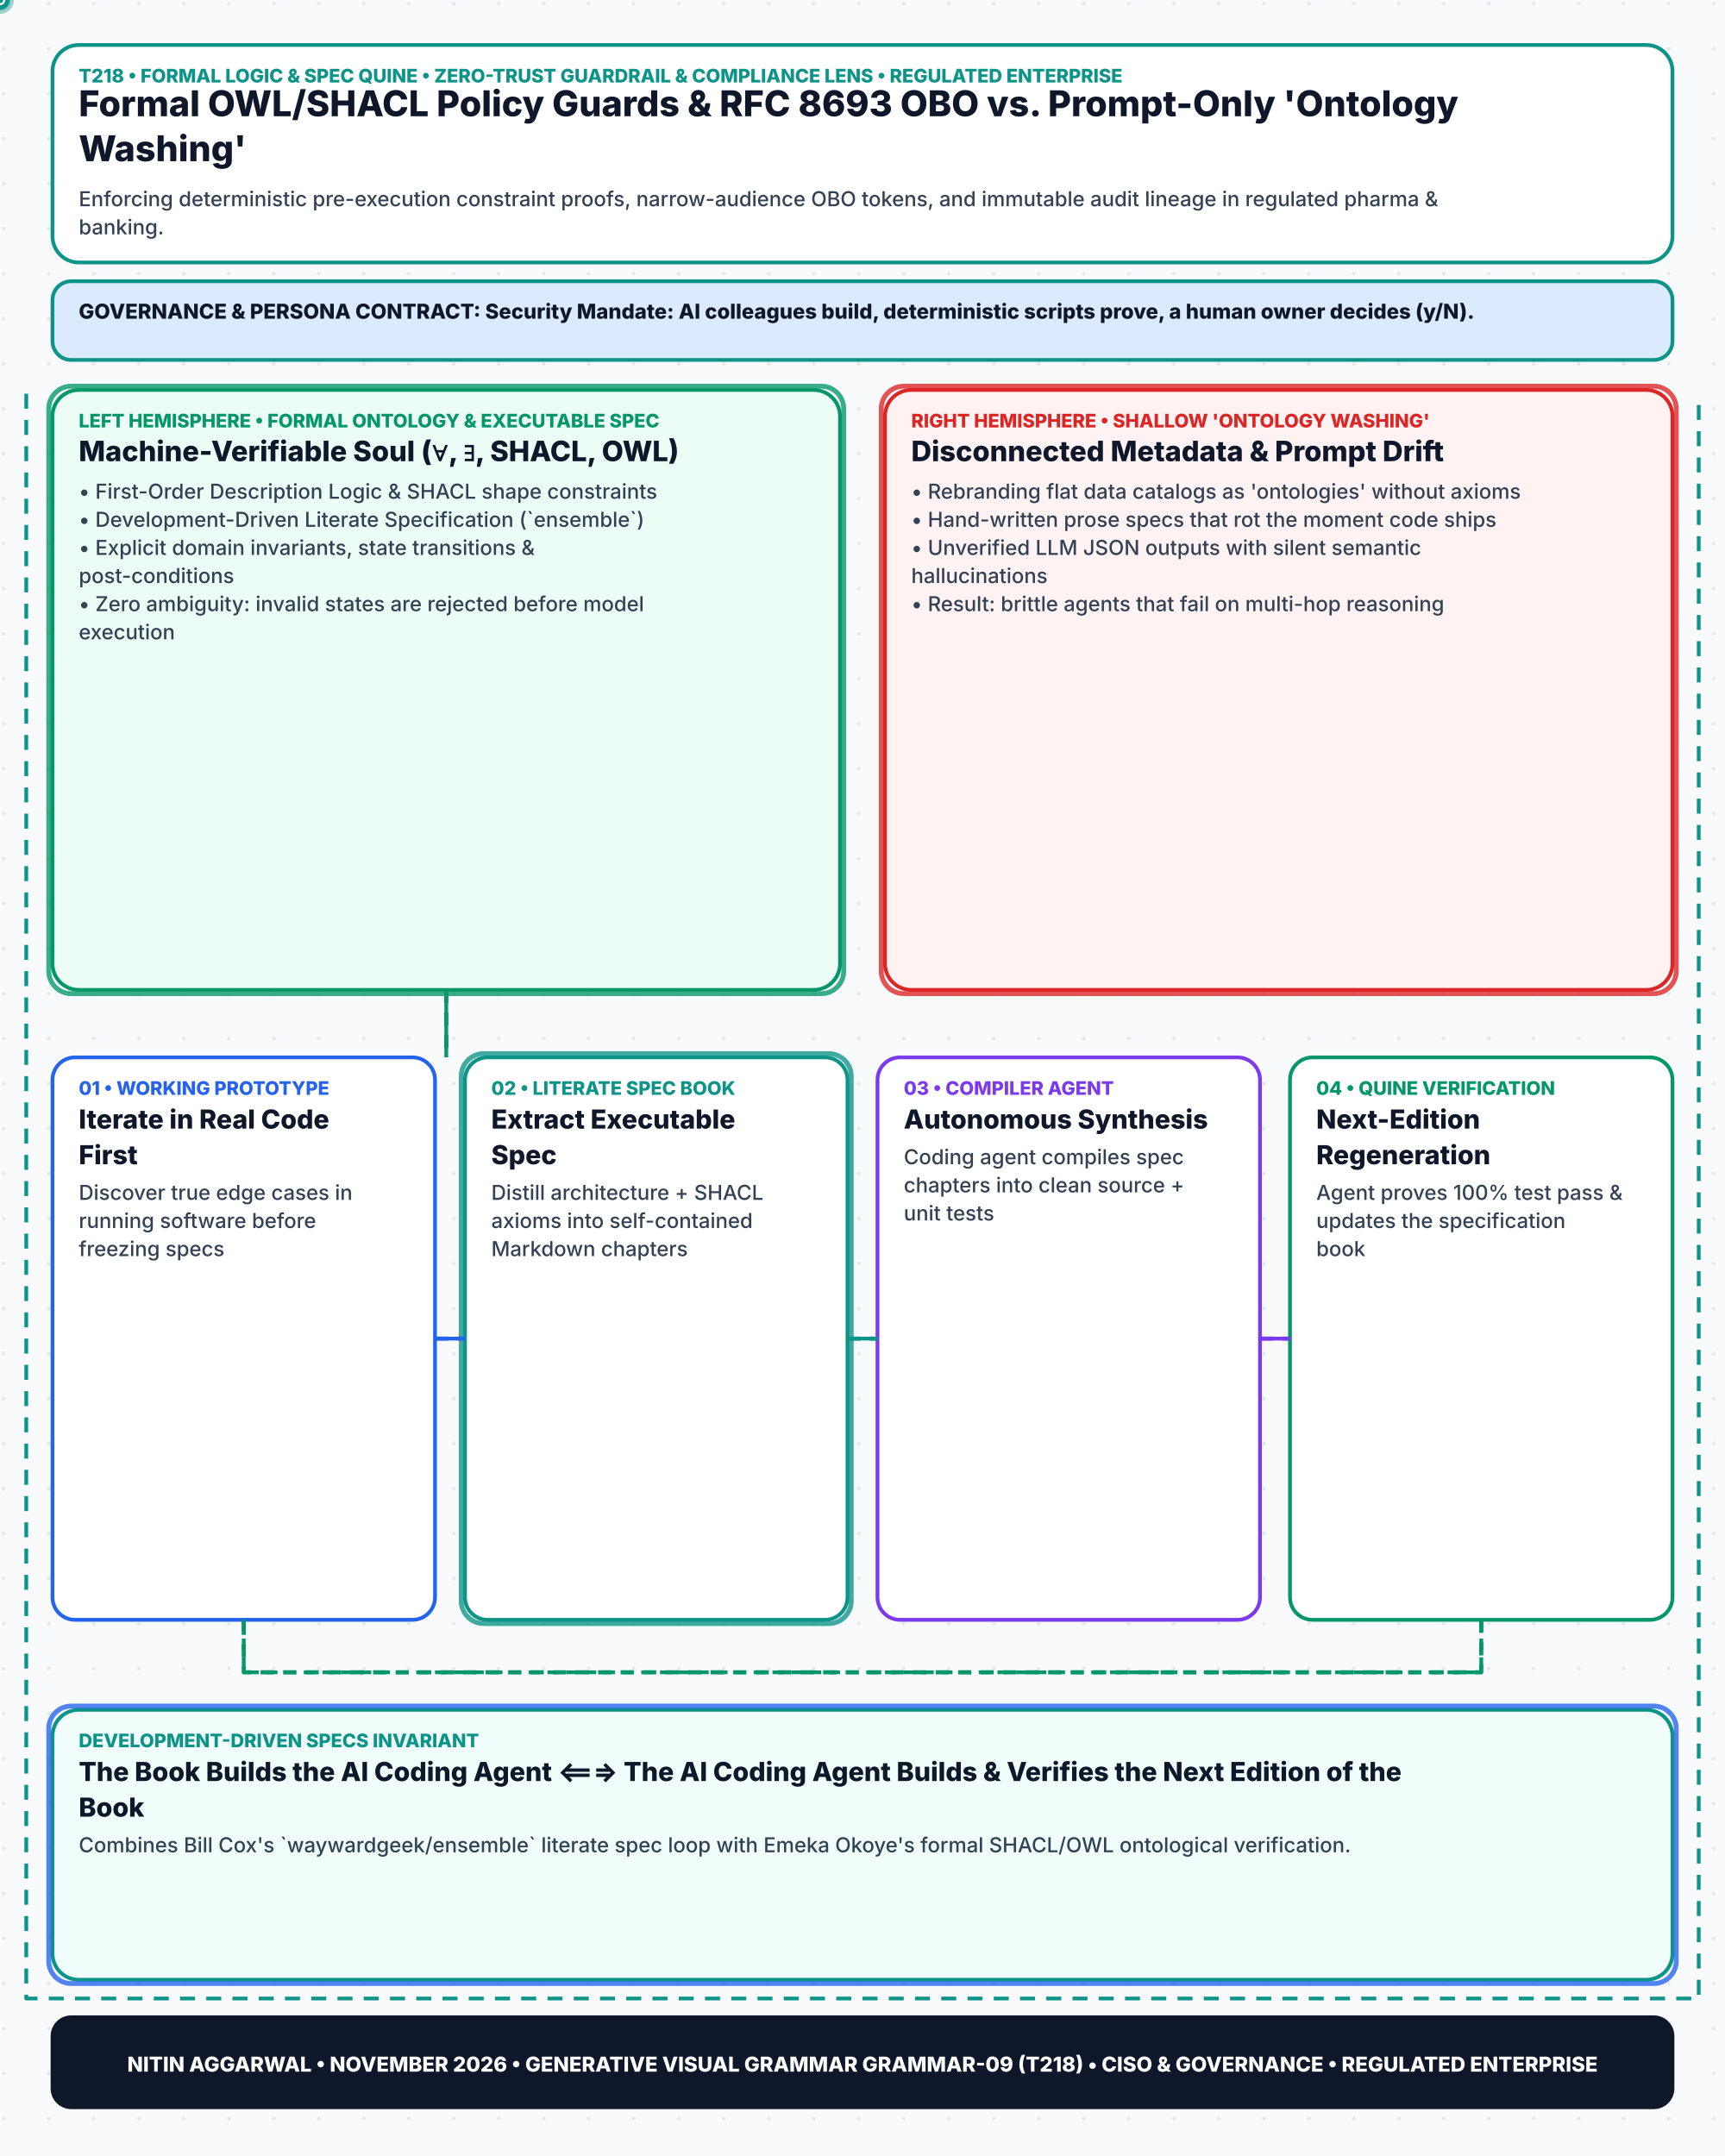
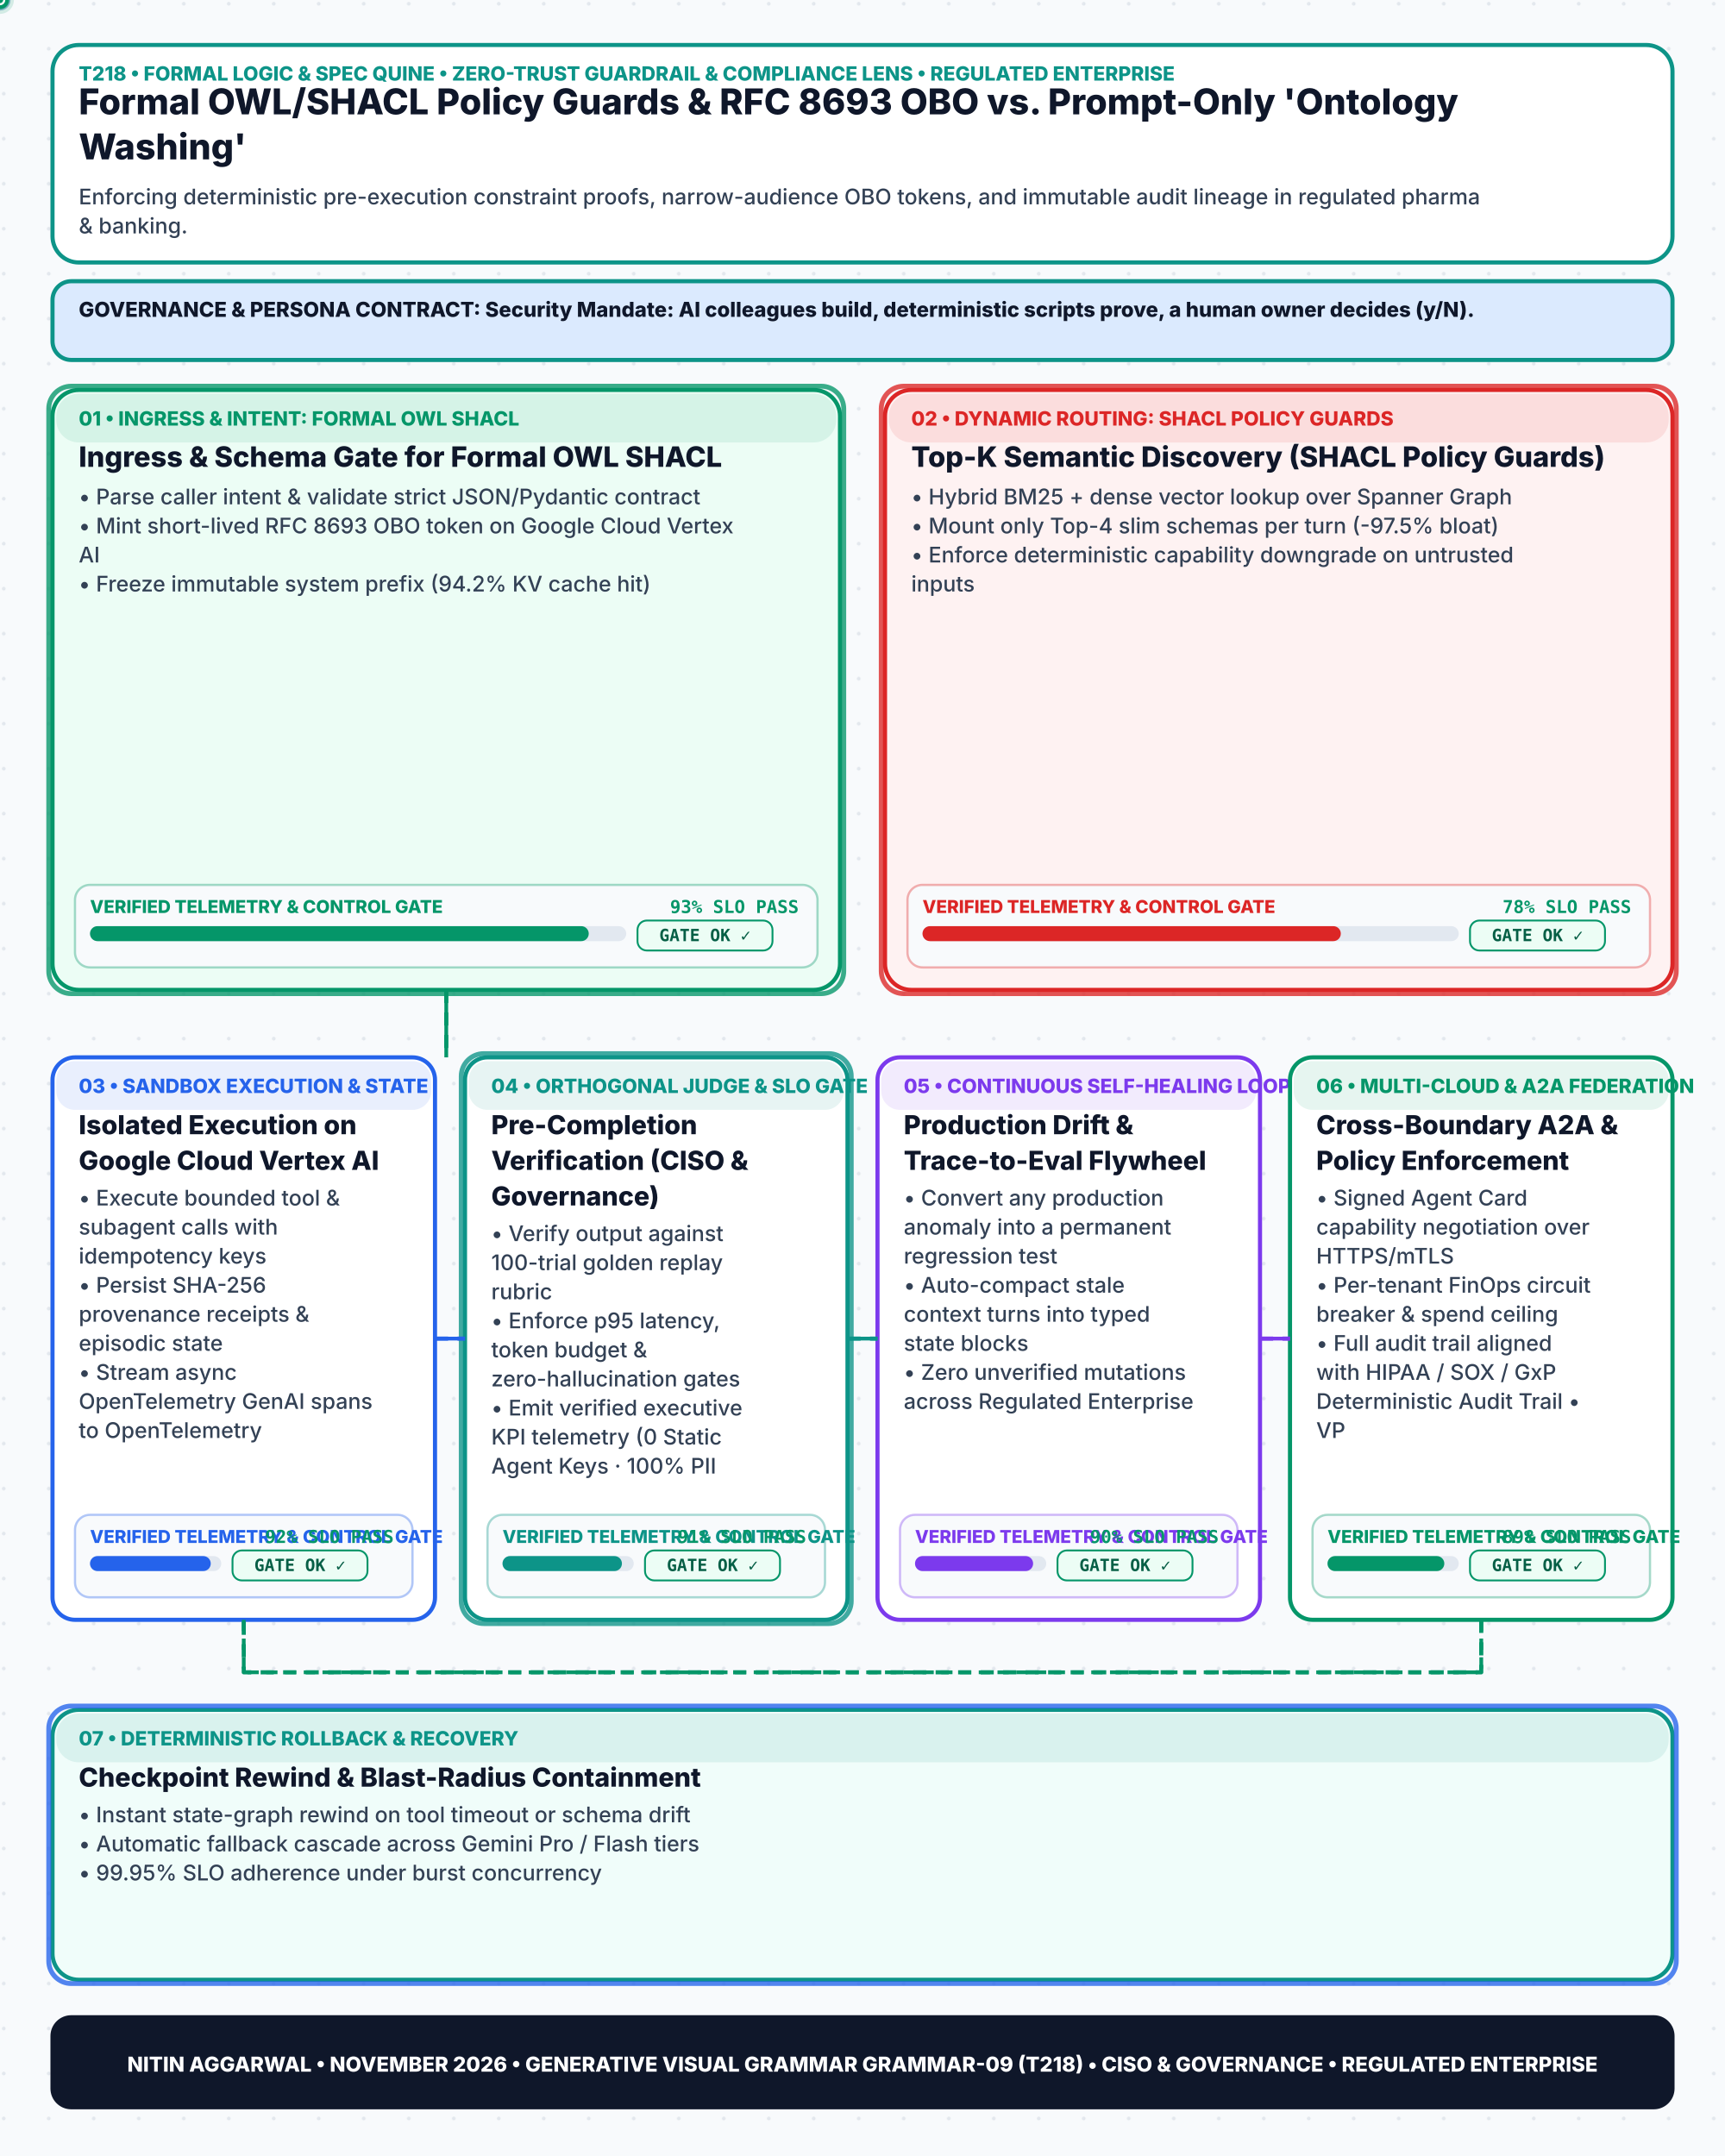
<svg xmlns="http://www.w3.org/2000/svg" viewBox="0 0 920 1150" width="920" height="1150">
  <defs>
    <pattern id="genGrid" width="24" height="24" patternUnits="userSpaceOnUse">
      <circle cx="2" cy="2" r="1" fill="#94A3B8" fill-opacity="0.20" />
    </pattern>
    <style>
@keyframes flowDash { from { stroke-dashoffset: 40; } to { stroke-dashoffset: 0; } }
.flow-line { animation: flowDash 1.0s linear infinite; }
@keyframes pulseStroke { 0%,100% { stroke-width: 2.4px; } 50% { stroke-width: 5px; } }
.pulse { animation: pulseStroke 2.2s ease-in-out infinite; }
@keyframes blink { 0%,100% { opacity: 1; } 50% { opacity: 0.35; } }
.blink { animation: blink 1.4s ease-in-out infinite; }
@keyframes phaseSpot1 { 0%,24% { opacity: 0.96; stroke-width: 3.4px; } 26%,100% { opacity: 0.22; stroke-width: 1.5px; } }
@keyframes phaseSpot2 { 0%,24% { opacity: 0.22; stroke-width: 1.5px; } 25%,49% { opacity: 0.96; stroke-width: 3.4px; } 51%,100% { opacity: 0.22; stroke-width: 1.5px; } }
@keyframes phaseSpot3 { 0%,49% { opacity: 0.22; stroke-width: 1.5px; } 50%,74% { opacity: 0.96; stroke-width: 3.4px; } 76%,100% { opacity: 0.22; stroke-width: 1.5px; } }
@keyframes phaseSpot4 { 0%,74% { opacity: 0.22; stroke-width: 1.5px; } 75%,99% { opacity: 0.96; stroke-width: 3.4px; } 100% { opacity: 0.22; stroke-width: 1.5px; } }
.phase-glow-1 { animation: phaseSpot1 4.8s ease-in-out infinite; }
.phase-glow-2 { animation: phaseSpot2 4.8s ease-in-out infinite; }
.phase-glow-3 { animation: phaseSpot3 4.8s ease-in-out infinite; }
.phase-glow-4 { animation: phaseSpot4 4.8s ease-in-out infinite; }
</style>
  </defs>
  <rect x="0" y="0" width="920" height="1150" fill="#F8FAFC" />
  <rect x="0" y="0" width="920" height="1150" fill="url(#genGrid)" />
-   <rect x="28.0" y="24.0" width="864.0" height="116.0" rx="14.0" fill="#FFFFFF" stroke="#0D9488" stroke-width="2" />
-   <text x="42.0" y="44.0" font-family="Inter, -apple-system, Helvetica, Arial, sans-serif" font-size="10" font-weight="800" fill="#0D9488">T218 • FORMAL LOGIC &amp; SPEC QUINE • ZERO-TRUST GUARDRAIL &amp; COMPLIANCE LENS • REGULATED ENTERPRISE</text>
-   <text x="42.0" y="62.0" font-family="Inter, -apple-system, Helvetica, Arial, sans-serif" font-size="19" font-weight="800" fill="#0F172A">Formal OWL/SHACL Policy Guards &amp; RFC 8693 OBO vs. Prompt-Only 'Ontology</text>
-   <text x="42.0" y="86.0" font-family="Inter, -apple-system, Helvetica, Arial, sans-serif" font-size="19" font-weight="800" fill="#0F172A">Washing'</text>
-   <text x="42.0" y="110.0" font-family="Inter, -apple-system, Helvetica, Arial, sans-serif" font-size="11" font-weight="500" fill="#334155">Enforcing deterministic pre-execution constraint proofs, narrow-audience OBO tokens, and immutable audit lineage in regulated pharma &amp;</text>
-   <text x="42.0" y="125.0" font-family="Inter, -apple-system, Helvetica, Arial, sans-serif" font-size="11" font-weight="500" fill="#334155">banking.</text>
-   <rect x="28.0" y="150.0" width="864.0" height="42.0" rx="10.0" fill="#DBEAFE" stroke="#0D9488" stroke-width="2" />
-   <text x="42.0" y="170.0" font-family="Inter, -apple-system, Helvetica, Arial, sans-serif" font-size="11" font-weight="800" fill="#0F172A">GOVERNANCE &amp; PERSONA CONTRACT: Security Mandate: AI colleagues build, deterministic scripts prove, a human owner decides (y/N).</text>
-   <rect x="28.0" y="208.0" width="420.0" height="320.0" rx="14.0" fill="#ECFDF5" stroke="#059669" stroke-width="2" />
-   <text x="42.0" y="228.0" font-family="Inter, -apple-system, Helvetica, Arial, sans-serif" font-size="10" font-weight="800" fill="#059669">LEFT HEMISPHERE • FORMAL ONTOLOGY &amp; EXECUTABLE SPEC</text>
-   <text x="42.0" y="246.0" font-family="Inter, -apple-system, Helvetica, Arial, sans-serif" font-size="15" font-weight="800" fill="#0F172A">Machine-Verifiable Soul (∀, ∃, SHACL, OWL)</text>
-   <text x="42.0" y="266.0" font-family="Inter, -apple-system, Helvetica, Arial, sans-serif" font-size="11" font-weight="500" fill="#334155">• First-Order Description Logic &amp; SHACL shape constraints</text>
-   <text x="42.0" y="281.0" font-family="Inter, -apple-system, Helvetica, Arial, sans-serif" font-size="11" font-weight="500" fill="#334155">• Development-Driven Literate Specification (`ensemble`)</text>
-   <text x="42.0" y="296.0" font-family="Inter, -apple-system, Helvetica, Arial, sans-serif" font-size="11" font-weight="500" fill="#334155">• Explicit domain invariants, state transitions &amp;</text>
-   <text x="42.0" y="311.0" font-family="Inter, -apple-system, Helvetica, Arial, sans-serif" font-size="11" font-weight="500" fill="#334155">post-conditions</text>
-   <text x="42.0" y="326.0" font-family="Inter, -apple-system, Helvetica, Arial, sans-serif" font-size="11" font-weight="500" fill="#334155">• Zero ambiguity: invalid states are rejected before model</text>
-   <text x="42.0" y="341.0" font-family="Inter, -apple-system, Helvetica, Arial, sans-serif" font-size="11" font-weight="500" fill="#334155">execution</text>
-   <rect x="472.0" y="208.0" width="420.0" height="320.0" rx="14.0" fill="#FEF2F2" stroke="#DC2626" stroke-width="2" />
-   <text x="486.0" y="228.0" font-family="Inter, -apple-system, Helvetica, Arial, sans-serif" font-size="10" font-weight="800" fill="#DC2626">RIGHT HEMISPHERE • SHALLOW 'ONTOLOGY WASHING'</text>
-   <text x="486.0" y="246.0" font-family="Inter, -apple-system, Helvetica, Arial, sans-serif" font-size="15" font-weight="800" fill="#0F172A">Disconnected Metadata &amp; Prompt Drift</text>
-   <text x="486.0" y="266.0" font-family="Inter, -apple-system, Helvetica, Arial, sans-serif" font-size="11" font-weight="500" fill="#334155">• Rebranding flat data catalogs as 'ontologies' without axioms</text>
-   <text x="486.0" y="281.0" font-family="Inter, -apple-system, Helvetica, Arial, sans-serif" font-size="11" font-weight="500" fill="#334155">• Hand-written prose specs that rot the moment code ships</text>
-   <text x="486.0" y="296.0" font-family="Inter, -apple-system, Helvetica, Arial, sans-serif" font-size="11" font-weight="500" fill="#334155">• Unverified LLM JSON outputs with silent semantic</text>
-   <text x="486.0" y="311.0" font-family="Inter, -apple-system, Helvetica, Arial, sans-serif" font-size="11" font-weight="500" fill="#334155">hallucinations</text>
-   <text x="486.0" y="326.0" font-family="Inter, -apple-system, Helvetica, Arial, sans-serif" font-size="11" font-weight="500" fill="#334155">• Result: brittle agents that fail on multi-hop reasoning</text>
-   <rect x="28.0" y="564.0" width="204.0" height="300.0" rx="12.0" fill="#FFFFFF" stroke="#2563EB" stroke-width="2" />
-   <text x="42.0" y="584.0" font-family="Inter, -apple-system, Helvetica, Arial, sans-serif" font-size="10" font-weight="800" fill="#2563EB">01 • WORKING PROTOTYPE</text>
-   <text x="42.0" y="602.0" font-family="Inter, -apple-system, Helvetica, Arial, sans-serif" font-size="14" font-weight="800" fill="#0F172A">Iterate in Real Code</text>
-   <text x="42.0" y="621.0" font-family="Inter, -apple-system, Helvetica, Arial, sans-serif" font-size="14" font-weight="800" fill="#0F172A">First</text>
-   <text x="42.0" y="640.0" font-family="Inter, -apple-system, Helvetica, Arial, sans-serif" font-size="11" font-weight="500" fill="#334155">Discover true edge cases in</text>
-   <text x="42.0" y="655.0" font-family="Inter, -apple-system, Helvetica, Arial, sans-serif" font-size="11" font-weight="500" fill="#334155">running software before</text>
-   <text x="42.0" y="670.0" font-family="Inter, -apple-system, Helvetica, Arial, sans-serif" font-size="11" font-weight="500" fill="#334155">freezing specs</text>
-   <rect x="248.0" y="564.0" width="204.0" height="300.0" rx="12.0" fill="#FFFFFF" stroke="#0D9488" stroke-width="2" />
-   <text x="262.0" y="584.0" font-family="Inter, -apple-system, Helvetica, Arial, sans-serif" font-size="10" font-weight="800" fill="#0D9488">02 • LITERATE SPEC BOOK</text>
-   <text x="262.0" y="602.0" font-family="Inter, -apple-system, Helvetica, Arial, sans-serif" font-size="14" font-weight="800" fill="#0F172A">Extract Executable</text>
-   <text x="262.0" y="621.0" font-family="Inter, -apple-system, Helvetica, Arial, sans-serif" font-size="14" font-weight="800" fill="#0F172A">Spec</text>
-   <text x="262.0" y="640.0" font-family="Inter, -apple-system, Helvetica, Arial, sans-serif" font-size="11" font-weight="500" fill="#334155">Distill architecture + SHACL</text>
-   <text x="262.0" y="655.0" font-family="Inter, -apple-system, Helvetica, Arial, sans-serif" font-size="11" font-weight="500" fill="#334155">axioms into self-contained</text>
-   <text x="262.0" y="670.0" font-family="Inter, -apple-system, Helvetica, Arial, sans-serif" font-size="11" font-weight="500" fill="#334155">Markdown chapters</text>
-   <rect x="468.0" y="564.0" width="204.0" height="300.0" rx="12.0" fill="#FFFFFF" stroke="#7C3AED" stroke-width="2" />
-   <text x="482.0" y="584.0" font-family="Inter, -apple-system, Helvetica, Arial, sans-serif" font-size="10" font-weight="800" fill="#7C3AED">03 • COMPILER AGENT</text>
-   <text x="482.0" y="602.0" font-family="Inter, -apple-system, Helvetica, Arial, sans-serif" font-size="14" font-weight="800" fill="#0F172A">Autonomous Synthesis</text>
-   <text x="482.0" y="621.0" font-family="Inter, -apple-system, Helvetica, Arial, sans-serif" font-size="11" font-weight="500" fill="#334155">Coding agent compiles spec</text>
-   <text x="482.0" y="636.0" font-family="Inter, -apple-system, Helvetica, Arial, sans-serif" font-size="11" font-weight="500" fill="#334155">chapters into clean source +</text>
-   <text x="482.0" y="651.0" font-family="Inter, -apple-system, Helvetica, Arial, sans-serif" font-size="11" font-weight="500" fill="#334155">unit tests</text>
-   <rect x="688.0" y="564.0" width="204.0" height="300.0" rx="12.0" fill="#FFFFFF" stroke="#059669" stroke-width="2" />
-   <text x="702.0" y="584.0" font-family="Inter, -apple-system, Helvetica, Arial, sans-serif" font-size="10" font-weight="800" fill="#059669">04 • QUINE VERIFICATION</text>
-   <text x="702.0" y="602.0" font-family="Inter, -apple-system, Helvetica, Arial, sans-serif" font-size="14" font-weight="800" fill="#0F172A">Next-Edition</text>
-   <text x="702.0" y="621.0" font-family="Inter, -apple-system, Helvetica, Arial, sans-serif" font-size="14" font-weight="800" fill="#0F172A">Regeneration</text>
-   <text x="702.0" y="640.0" font-family="Inter, -apple-system, Helvetica, Arial, sans-serif" font-size="11" font-weight="500" fill="#334155">Agent proves 100% test pass &amp;</text>
-   <text x="702.0" y="655.0" font-family="Inter, -apple-system, Helvetica, Arial, sans-serif" font-size="11" font-weight="500" fill="#334155">updates the specification</text>
-   <text x="702.0" y="670.0" font-family="Inter, -apple-system, Helvetica, Arial, sans-serif" font-size="11" font-weight="500" fill="#334155">book</text>
-   <rect x="28.0" y="912.0" width="864.0" height="144.0" rx="14.0" fill="#F0FDFA" stroke="#0D9488" stroke-width="2" />
-   <text x="42.0" y="932.0" font-family="Inter, -apple-system, Helvetica, Arial, sans-serif" font-size="10" font-weight="800" fill="#0D9488">DEVELOPMENT-DRIVEN SPECS INVARIANT</text>
-   <text x="42.0" y="950.0" font-family="Inter, -apple-system, Helvetica, Arial, sans-serif" font-size="14" font-weight="800" fill="#0F172A">The Book Builds the AI Coding Agent &lt;===&gt; The AI Coding Agent Builds &amp; Verifies the Next Edition of the</text>
-   <text x="42.0" y="969.0" font-family="Inter, -apple-system, Helvetica, Arial, sans-serif" font-size="14" font-weight="800" fill="#0F172A">Book</text>
-   <text x="42.0" y="988.0" font-family="Inter, -apple-system, Helvetica, Arial, sans-serif" font-size="11" font-weight="500" fill="#334155">Combines Bill Cox's `waywardgeek/ensemble` literate spec loop with Emeka Okoye's formal SHACL/OWL ontological verification.</text>
-   <rect x="28.0" y="1076.0" width="864.0" height="48.0" rx="10.0" fill="#0F172A" stroke="#0F172A" stroke-width="2" />
+   <rect x="28.0" y="24.0" width="864.0" height="116.0" rx="14.0" fill="#FFFFFF" stroke="#0D9488" stroke-width="2.2" />
+   <text x="42.0" y="43.0" font-family="Inter, -apple-system, Helvetica, Arial, sans-serif" font-size="10.5" font-weight="800" fill="#0D9488">T218 • FORMAL LOGIC &amp; SPEC QUINE • ZERO-TRUST GUARDRAIL &amp; COMPLIANCE LENS • REGULATED ENTERPRISE</text>
+   <text x="42.0" y="61.0" font-family="Inter, -apple-system, Helvetica, Arial, sans-serif" font-size="19" font-weight="800" fill="#0F172A">Formal OWL/SHACL Policy Guards &amp; RFC 8693 OBO vs. Prompt-Only 'Ontology</text>
+   <text x="42.0" y="85.0" font-family="Inter, -apple-system, Helvetica, Arial, sans-serif" font-size="19" font-weight="800" fill="#0F172A">Washing'</text>
+   <text x="42.0" y="109.0" font-family="Inter, -apple-system, Helvetica, Arial, sans-serif" font-size="11.5" font-weight="500" fill="#334155">Enforcing deterministic pre-execution constraint proofs, narrow-audience OBO tokens, and immutable audit lineage in regulated pharma</text>
+   <text x="42.0" y="124.5" font-family="Inter, -apple-system, Helvetica, Arial, sans-serif" font-size="11.5" font-weight="500" fill="#334155">&amp; banking.</text>
+   <rect x="28.0" y="150.0" width="864.0" height="42.0" rx="10.0" fill="#DBEAFE" stroke="#0D9488" stroke-width="2.2" />
+   <text x="42.0" y="169.0" font-family="Inter, -apple-system, Helvetica, Arial, sans-serif" font-size="11" font-weight="800" fill="#0F172A">GOVERNANCE &amp; PERSONA CONTRACT: Security Mandate: AI colleagues build, deterministic scripts prove, a human owner decides (y/N).</text>
+   <rect x="28.0" y="208.0" width="420.0" height="320.0" rx="14.0" fill="#ECFDF5" stroke="#059669" stroke-width="2.2" />
+   <rect x="30.0" y="210.0" width="416.0" height="26.0" rx="12.0" fill="#059669" fill-opacity="0.10" />
+   <text x="42.0" y="227.0" font-family="Inter, -apple-system, Helvetica, Arial, sans-serif" font-size="10.5" font-weight="800" fill="#059669">01 • INGRESS &amp; INTENT: FORMAL OWL SHACL</text>
+   <text x="42.0" y="249.0" font-family="Inter, -apple-system, Helvetica, Arial, sans-serif" font-size="15" font-weight="800" fill="#0F172A">Ingress &amp; Schema Gate for Formal OWL SHACL</text>
+   <text x="42.0" y="269.0" font-family="Inter, -apple-system, Helvetica, Arial, sans-serif" font-size="11.5" font-weight="500" fill="#334155">• Parse caller intent &amp; validate strict JSON/Pydantic contract</text>
+   <text x="42.0" y="284.5" font-family="Inter, -apple-system, Helvetica, Arial, sans-serif" font-size="11.5" font-weight="500" fill="#334155">• Mint short-lived RFC 8693 OBO token on Google Cloud Vertex</text>
+   <text x="42.0" y="300.0" font-family="Inter, -apple-system, Helvetica, Arial, sans-serif" font-size="11.5" font-weight="500" fill="#334155">AI</text>
+   <text x="42.0" y="315.5" font-family="Inter, -apple-system, Helvetica, Arial, sans-serif" font-size="11.5" font-weight="500" fill="#334155">• Freeze immutable system prefix (94.2% KV cache hit)</text>
+   <rect x="40.0" y="472.0" width="396.0" height="44.0" rx="8.0" fill="#F8FAFC" stroke="#059669" stroke-opacity="0.35" stroke-width="1.2" />
+   <text x="48.0" y="487.0" font-family="Inter, -apple-system, Helvetica, Arial, sans-serif" font-size="9.5" font-weight="800" fill="#059669">VERIFIED TELEMETRY &amp; CONTROL GATE</text>
+   <text x="426.0" y="487.0" text-anchor="end" font-family="ui-monospace, SFMono-Regular, Menlo, monospace" font-size="9.5" font-weight="800" fill="#059669">93% SLO PASS</text>
+   <rect x="48.0" y="494.0" width="286.0" height="8.0" rx="4.0" fill="#E2E8F0" />
+   <rect x="48.0" y="494.0" width="266.0" height="8.0" rx="4.0" fill="#059669" />
+   <rect x="340.0" y="491.0" width="72.0" height="16.0" rx="5.0" fill="#ECFDF5" stroke="#059669" stroke-width="1" />
+   <text x="376.0" y="502.0" text-anchor="middle" font-family="ui-monospace, SFMono-Regular, Menlo, monospace" font-size="9" font-weight="800" fill="#065F46">GATE OK ✓</text>
+   <rect x="472.0" y="208.0" width="420.0" height="320.0" rx="14.0" fill="#FEF2F2" stroke="#DC2626" stroke-width="2.2" />
+   <rect x="474.0" y="210.0" width="416.0" height="26.0" rx="12.0" fill="#DC2626" fill-opacity="0.10" />
+   <text x="486.0" y="227.0" font-family="Inter, -apple-system, Helvetica, Arial, sans-serif" font-size="10.5" font-weight="800" fill="#DC2626">02 • DYNAMIC ROUTING: SHACL POLICY GUARDS</text>
+   <text x="486.0" y="249.0" font-family="Inter, -apple-system, Helvetica, Arial, sans-serif" font-size="15" font-weight="800" fill="#0F172A">Top-K Semantic Discovery (SHACL Policy Guards)</text>
+   <text x="486.0" y="269.0" font-family="Inter, -apple-system, Helvetica, Arial, sans-serif" font-size="11.5" font-weight="500" fill="#334155">• Hybrid BM25 + dense vector lookup over Spanner Graph</text>
+   <text x="486.0" y="284.5" font-family="Inter, -apple-system, Helvetica, Arial, sans-serif" font-size="11.5" font-weight="500" fill="#334155">• Mount only Top-4 slim schemas per turn (-97.5% bloat)</text>
+   <text x="486.0" y="300.0" font-family="Inter, -apple-system, Helvetica, Arial, sans-serif" font-size="11.5" font-weight="500" fill="#334155">• Enforce deterministic capability downgrade on untrusted</text>
+   <text x="486.0" y="315.5" font-family="Inter, -apple-system, Helvetica, Arial, sans-serif" font-size="11.5" font-weight="500" fill="#334155">inputs</text>
+   <rect x="484.0" y="472.0" width="396.0" height="44.0" rx="8.0" fill="#F8FAFC" stroke="#DC2626" stroke-opacity="0.35" stroke-width="1.2" />
+   <text x="492.0" y="487.0" font-family="Inter, -apple-system, Helvetica, Arial, sans-serif" font-size="9.5" font-weight="800" fill="#DC2626">VERIFIED TELEMETRY &amp; CONTROL GATE</text>
+   <text x="870.0" y="487.0" text-anchor="end" font-family="ui-monospace, SFMono-Regular, Menlo, monospace" font-size="9.5" font-weight="800" fill="#059669">78% SLO PASS</text>
+   <rect x="492.0" y="494.0" width="286.0" height="8.0" rx="4.0" fill="#E2E8F0" />
+   <rect x="492.0" y="494.0" width="223.1" height="8.0" rx="4.0" fill="#DC2626" />
+   <rect x="784.0" y="491.0" width="72.0" height="16.0" rx="5.0" fill="#ECFDF5" stroke="#059669" stroke-width="1" />
+   <text x="820.0" y="502.0" text-anchor="middle" font-family="ui-monospace, SFMono-Regular, Menlo, monospace" font-size="9" font-weight="800" fill="#065F46">GATE OK ✓</text>
+   <rect x="28.0" y="564.0" width="204.0" height="300.0" rx="12.0" fill="#FFFFFF" stroke="#2563EB" stroke-width="2.2" />
+   <rect x="30.0" y="566.0" width="200.0" height="26.0" rx="10.0" fill="#2563EB" fill-opacity="0.10" />
+   <text x="42.0" y="583.0" font-family="Inter, -apple-system, Helvetica, Arial, sans-serif" font-size="10.5" font-weight="800" fill="#2563EB">03 • SANDBOX EXECUTION &amp; STATE</text>
+   <text x="42.0" y="605.0" font-family="Inter, -apple-system, Helvetica, Arial, sans-serif" font-size="14" font-weight="800" fill="#0F172A">Isolated Execution on</text>
+   <text x="42.0" y="624.0" font-family="Inter, -apple-system, Helvetica, Arial, sans-serif" font-size="14" font-weight="800" fill="#0F172A">Google Cloud Vertex AI</text>
+   <text x="42.0" y="643.0" font-family="Inter, -apple-system, Helvetica, Arial, sans-serif" font-size="11.5" font-weight="500" fill="#334155">• Execute bounded tool &amp;</text>
+   <text x="42.0" y="658.5" font-family="Inter, -apple-system, Helvetica, Arial, sans-serif" font-size="11.5" font-weight="500" fill="#334155">subagent calls with</text>
+   <text x="42.0" y="674.0" font-family="Inter, -apple-system, Helvetica, Arial, sans-serif" font-size="11.5" font-weight="500" fill="#334155">idempotency keys</text>
+   <text x="42.0" y="689.5" font-family="Inter, -apple-system, Helvetica, Arial, sans-serif" font-size="11.5" font-weight="500" fill="#334155">• Persist SHA-256</text>
+   <text x="42.0" y="705.0" font-family="Inter, -apple-system, Helvetica, Arial, sans-serif" font-size="11.5" font-weight="500" fill="#334155">provenance receipts &amp;</text>
+   <text x="42.0" y="720.5" font-family="Inter, -apple-system, Helvetica, Arial, sans-serif" font-size="11.5" font-weight="500" fill="#334155">episodic state</text>
+   <text x="42.0" y="736.0" font-family="Inter, -apple-system, Helvetica, Arial, sans-serif" font-size="11.5" font-weight="500" fill="#334155">• Stream async</text>
+   <text x="42.0" y="751.5" font-family="Inter, -apple-system, Helvetica, Arial, sans-serif" font-size="11.5" font-weight="500" fill="#334155">OpenTelemetry GenAI spans</text>
+   <text x="42.0" y="767.0" font-family="Inter, -apple-system, Helvetica, Arial, sans-serif" font-size="11.5" font-weight="500" fill="#334155">to OpenTelemetry</text>
+   <rect x="40.0" y="808.0" width="180.0" height="44.0" rx="8.0" fill="#F8FAFC" stroke="#2563EB" stroke-opacity="0.35" stroke-width="1.2" />
+   <text x="48.0" y="823.0" font-family="Inter, -apple-system, Helvetica, Arial, sans-serif" font-size="9.5" font-weight="800" fill="#2563EB">VERIFIED TELEMETRY &amp; CONTROL GATE</text>
+   <text x="210.0" y="823.0" text-anchor="end" font-family="ui-monospace, SFMono-Regular, Menlo, monospace" font-size="9.5" font-weight="800" fill="#059669">92% SLO PASS</text>
+   <rect x="48.0" y="830.0" width="70.0" height="8.0" rx="4.0" fill="#E2E8F0" />
+   <rect x="48.0" y="830.0" width="64.4" height="8.0" rx="4.0" fill="#2563EB" />
+   <rect x="124.0" y="827.0" width="72.0" height="16.0" rx="5.0" fill="#ECFDF5" stroke="#059669" stroke-width="1" />
+   <text x="160.0" y="838.0" text-anchor="middle" font-family="ui-monospace, SFMono-Regular, Menlo, monospace" font-size="9" font-weight="800" fill="#065F46">GATE OK ✓</text>
+   <rect x="248.0" y="564.0" width="204.0" height="300.0" rx="12.0" fill="#FFFFFF" stroke="#0D9488" stroke-width="2.2" />
+   <rect x="250.0" y="566.0" width="200.0" height="26.0" rx="10.0" fill="#0D9488" fill-opacity="0.10" />
+   <text x="262.0" y="583.0" font-family="Inter, -apple-system, Helvetica, Arial, sans-serif" font-size="10.5" font-weight="800" fill="#0D9488">04 • ORTHOGONAL JUDGE &amp; SLO GATE</text>
+   <text x="262.0" y="605.0" font-family="Inter, -apple-system, Helvetica, Arial, sans-serif" font-size="14" font-weight="800" fill="#0F172A">Pre-Completion</text>
+   <text x="262.0" y="624.0" font-family="Inter, -apple-system, Helvetica, Arial, sans-serif" font-size="14" font-weight="800" fill="#0F172A">Verification (CISO &amp;</text>
+   <text x="262.0" y="643.0" font-family="Inter, -apple-system, Helvetica, Arial, sans-serif" font-size="14" font-weight="800" fill="#0F172A">Governance)</text>
+   <text x="262.0" y="662.0" font-family="Inter, -apple-system, Helvetica, Arial, sans-serif" font-size="11.5" font-weight="500" fill="#334155">• Verify output against</text>
+   <text x="262.0" y="677.5" font-family="Inter, -apple-system, Helvetica, Arial, sans-serif" font-size="11.5" font-weight="500" fill="#334155">100-trial golden replay</text>
+   <text x="262.0" y="693.0" font-family="Inter, -apple-system, Helvetica, Arial, sans-serif" font-size="11.5" font-weight="500" fill="#334155">rubric</text>
+   <text x="262.0" y="708.5" font-family="Inter, -apple-system, Helvetica, Arial, sans-serif" font-size="11.5" font-weight="500" fill="#334155">• Enforce p95 latency,</text>
+   <text x="262.0" y="724.0" font-family="Inter, -apple-system, Helvetica, Arial, sans-serif" font-size="11.5" font-weight="500" fill="#334155">token budget &amp;</text>
+   <text x="262.0" y="739.5" font-family="Inter, -apple-system, Helvetica, Arial, sans-serif" font-size="11.5" font-weight="500" fill="#334155">zero-hallucination gates</text>
+   <text x="262.0" y="755.0" font-family="Inter, -apple-system, Helvetica, Arial, sans-serif" font-size="11.5" font-weight="500" fill="#334155">• Emit verified executive</text>
+   <text x="262.0" y="770.5" font-family="Inter, -apple-system, Helvetica, Arial, sans-serif" font-size="11.5" font-weight="500" fill="#334155">KPI telemetry (0 Static</text>
+   <text x="262.0" y="786.0" font-family="Inter, -apple-system, Helvetica, Arial, sans-serif" font-size="11.5" font-weight="500" fill="#334155">Agent Keys · 100% PII</text>
+   <rect x="260.0" y="808.0" width="180.0" height="44.0" rx="8.0" fill="#F8FAFC" stroke="#0D9488" stroke-opacity="0.35" stroke-width="1.2" />
+   <text x="268.0" y="823.0" font-family="Inter, -apple-system, Helvetica, Arial, sans-serif" font-size="9.5" font-weight="800" fill="#0D9488">VERIFIED TELEMETRY &amp; CONTROL GATE</text>
+   <text x="430.0" y="823.0" text-anchor="end" font-family="ui-monospace, SFMono-Regular, Menlo, monospace" font-size="9.5" font-weight="800" fill="#059669">91% SLO PASS</text>
+   <rect x="268.0" y="830.0" width="70.0" height="8.0" rx="4.0" fill="#E2E8F0" />
+   <rect x="268.0" y="830.0" width="63.7" height="8.0" rx="4.0" fill="#0D9488" />
+   <rect x="344.0" y="827.0" width="72.0" height="16.0" rx="5.0" fill="#ECFDF5" stroke="#059669" stroke-width="1" />
+   <text x="380.0" y="838.0" text-anchor="middle" font-family="ui-monospace, SFMono-Regular, Menlo, monospace" font-size="9" font-weight="800" fill="#065F46">GATE OK ✓</text>
+   <rect x="468.0" y="564.0" width="204.0" height="300.0" rx="12.0" fill="#FFFFFF" stroke="#7C3AED" stroke-width="2.2" />
+   <rect x="470.0" y="566.0" width="200.0" height="26.0" rx="10.0" fill="#7C3AED" fill-opacity="0.10" />
+   <text x="482.0" y="583.0" font-family="Inter, -apple-system, Helvetica, Arial, sans-serif" font-size="10.5" font-weight="800" fill="#7C3AED">05 • CONTINUOUS SELF-HEALING LOOP</text>
+   <text x="482.0" y="605.0" font-family="Inter, -apple-system, Helvetica, Arial, sans-serif" font-size="14" font-weight="800" fill="#0F172A">Production Drift &amp;</text>
+   <text x="482.0" y="624.0" font-family="Inter, -apple-system, Helvetica, Arial, sans-serif" font-size="14" font-weight="800" fill="#0F172A">Trace-to-Eval Flywheel</text>
+   <text x="482.0" y="643.0" font-family="Inter, -apple-system, Helvetica, Arial, sans-serif" font-size="11.5" font-weight="500" fill="#334155">• Convert any production</text>
+   <text x="482.0" y="658.5" font-family="Inter, -apple-system, Helvetica, Arial, sans-serif" font-size="11.5" font-weight="500" fill="#334155">anomaly into a permanent</text>
+   <text x="482.0" y="674.0" font-family="Inter, -apple-system, Helvetica, Arial, sans-serif" font-size="11.5" font-weight="500" fill="#334155">regression test</text>
+   <text x="482.0" y="689.5" font-family="Inter, -apple-system, Helvetica, Arial, sans-serif" font-size="11.5" font-weight="500" fill="#334155">• Auto-compact stale</text>
+   <text x="482.0" y="705.0" font-family="Inter, -apple-system, Helvetica, Arial, sans-serif" font-size="11.5" font-weight="500" fill="#334155">context turns into typed</text>
+   <text x="482.0" y="720.5" font-family="Inter, -apple-system, Helvetica, Arial, sans-serif" font-size="11.5" font-weight="500" fill="#334155">state blocks</text>
+   <text x="482.0" y="736.0" font-family="Inter, -apple-system, Helvetica, Arial, sans-serif" font-size="11.5" font-weight="500" fill="#334155">• Zero unverified mutations</text>
+   <text x="482.0" y="751.5" font-family="Inter, -apple-system, Helvetica, Arial, sans-serif" font-size="11.5" font-weight="500" fill="#334155">across Regulated Enterprise</text>
+   <rect x="480.0" y="808.0" width="180.0" height="44.0" rx="8.0" fill="#F8FAFC" stroke="#7C3AED" stroke-opacity="0.35" stroke-width="1.2" />
+   <text x="488.0" y="823.0" font-family="Inter, -apple-system, Helvetica, Arial, sans-serif" font-size="9.5" font-weight="800" fill="#7C3AED">VERIFIED TELEMETRY &amp; CONTROL GATE</text>
+   <text x="650.0" y="823.0" text-anchor="end" font-family="ui-monospace, SFMono-Regular, Menlo, monospace" font-size="9.5" font-weight="800" fill="#059669">90% SLO PASS</text>
+   <rect x="488.0" y="830.0" width="70.0" height="8.0" rx="4.0" fill="#E2E8F0" />
+   <rect x="488.0" y="830.0" width="63.0" height="8.0" rx="4.0" fill="#7C3AED" />
+   <rect x="564.0" y="827.0" width="72.0" height="16.0" rx="5.0" fill="#ECFDF5" stroke="#059669" stroke-width="1" />
+   <text x="600.0" y="838.0" text-anchor="middle" font-family="ui-monospace, SFMono-Regular, Menlo, monospace" font-size="9" font-weight="800" fill="#065F46">GATE OK ✓</text>
+   <rect x="688.0" y="564.0" width="204.0" height="300.0" rx="12.0" fill="#FFFFFF" stroke="#059669" stroke-width="2.2" />
+   <rect x="690.0" y="566.0" width="200.0" height="26.0" rx="10.0" fill="#059669" fill-opacity="0.10" />
+   <text x="702.0" y="583.0" font-family="Inter, -apple-system, Helvetica, Arial, sans-serif" font-size="10.5" font-weight="800" fill="#059669">06 • MULTI-CLOUD &amp; A2A FEDERATION</text>
+   <text x="702.0" y="605.0" font-family="Inter, -apple-system, Helvetica, Arial, sans-serif" font-size="14" font-weight="800" fill="#0F172A">Cross-Boundary A2A &amp;</text>
+   <text x="702.0" y="624.0" font-family="Inter, -apple-system, Helvetica, Arial, sans-serif" font-size="14" font-weight="800" fill="#0F172A">Policy Enforcement</text>
+   <text x="702.0" y="643.0" font-family="Inter, -apple-system, Helvetica, Arial, sans-serif" font-size="11.5" font-weight="500" fill="#334155">• Signed Agent Card</text>
+   <text x="702.0" y="658.5" font-family="Inter, -apple-system, Helvetica, Arial, sans-serif" font-size="11.5" font-weight="500" fill="#334155">capability negotiation over</text>
+   <text x="702.0" y="674.0" font-family="Inter, -apple-system, Helvetica, Arial, sans-serif" font-size="11.5" font-weight="500" fill="#334155">HTTPS/mTLS</text>
+   <text x="702.0" y="689.5" font-family="Inter, -apple-system, Helvetica, Arial, sans-serif" font-size="11.5" font-weight="500" fill="#334155">• Per-tenant FinOps circuit</text>
+   <text x="702.0" y="705.0" font-family="Inter, -apple-system, Helvetica, Arial, sans-serif" font-size="11.5" font-weight="500" fill="#334155">breaker &amp; spend ceiling</text>
+   <text x="702.0" y="720.5" font-family="Inter, -apple-system, Helvetica, Arial, sans-serif" font-size="11.5" font-weight="500" fill="#334155">• Full audit trail aligned</text>
+   <text x="702.0" y="736.0" font-family="Inter, -apple-system, Helvetica, Arial, sans-serif" font-size="11.5" font-weight="500" fill="#334155">with HIPAA / SOX / GxP</text>
+   <text x="702.0" y="751.5" font-family="Inter, -apple-system, Helvetica, Arial, sans-serif" font-size="11.5" font-weight="500" fill="#334155">Deterministic Audit Trail •</text>
+   <text x="702.0" y="767.0" font-family="Inter, -apple-system, Helvetica, Arial, sans-serif" font-size="11.5" font-weight="500" fill="#334155">VP</text>
+   <rect x="700.0" y="808.0" width="180.0" height="44.0" rx="8.0" fill="#F8FAFC" stroke="#059669" stroke-opacity="0.35" stroke-width="1.2" />
+   <text x="708.0" y="823.0" font-family="Inter, -apple-system, Helvetica, Arial, sans-serif" font-size="9.5" font-weight="800" fill="#059669">VERIFIED TELEMETRY &amp; CONTROL GATE</text>
+   <text x="870.0" y="823.0" text-anchor="end" font-family="ui-monospace, SFMono-Regular, Menlo, monospace" font-size="9.5" font-weight="800" fill="#059669">89% SLO PASS</text>
+   <rect x="708.0" y="830.0" width="70.0" height="8.0" rx="4.0" fill="#E2E8F0" />
+   <rect x="708.0" y="830.0" width="62.3" height="8.0" rx="4.0" fill="#059669" />
+   <rect x="784.0" y="827.0" width="72.0" height="16.0" rx="5.0" fill="#ECFDF5" stroke="#059669" stroke-width="1" />
+   <text x="820.0" y="838.0" text-anchor="middle" font-family="ui-monospace, SFMono-Regular, Menlo, monospace" font-size="9" font-weight="800" fill="#065F46">GATE OK ✓</text>
+   <rect x="28.0" y="912.0" width="864.0" height="144.0" rx="14.0" fill="#F0FDFA" stroke="#0D9488" stroke-width="2.2" />
+   <rect x="30.0" y="914.0" width="860.0" height="26.0" rx="12.0" fill="#0D9488" fill-opacity="0.10" />
+   <text x="42.0" y="931.0" font-family="Inter, -apple-system, Helvetica, Arial, sans-serif" font-size="10.5" font-weight="800" fill="#0D9488">07 • DETERMINISTIC ROLLBACK &amp; RECOVERY</text>
+   <text x="42.0" y="953.0" font-family="Inter, -apple-system, Helvetica, Arial, sans-serif" font-size="14" font-weight="800" fill="#0F172A">Checkpoint Rewind &amp; Blast-Radius Containment</text>
+   <text x="42.0" y="972.0" font-family="Inter, -apple-system, Helvetica, Arial, sans-serif" font-size="11.5" font-weight="500" fill="#334155">• Instant state-graph rewind on tool timeout or schema drift</text>
+   <text x="42.0" y="987.5" font-family="Inter, -apple-system, Helvetica, Arial, sans-serif" font-size="11.5" font-weight="500" fill="#334155">• Automatic fallback cascade across Gemini Pro / Flash tiers</text>
+   <text x="42.0" y="1003.0" font-family="Inter, -apple-system, Helvetica, Arial, sans-serif" font-size="11.5" font-weight="500" fill="#334155">• 99.95% SLO adherence under burst concurrency</text>
+   <rect x="28.0" y="1076.0" width="864.0" height="48.0" rx="10.0" fill="#0F172A" stroke="#0F172A" stroke-width="2.2" />
  <text x="460.0" y="1105.0" text-anchor="middle" font-family="Inter, -apple-system, Helvetica, Arial, sans-serif" font-size="11" font-weight="800" fill="#FFFFFF">NITIN AGGARWAL • NOVEMBER 2026 • GENERATIVE VISUAL GRAMMAR GRAMMAR-09 (T218) • CISO &amp; GOVERNANCE • REGULATED ENTERPRISE</text>
  <path d="M 232.0 714.0 L 248.0 714.0" fill="none" stroke="#2563EB" stroke-width="2" />
  <path d="M 452.0 714.0 L 468.0 714.0" fill="none" stroke="#0D9488" stroke-width="2" />
  <path d="M 672.0 714.0 L 688.0 714.0" fill="none" stroke="#7C3AED" stroke-width="2" />
  <path d="M 238.0 528.0 L 238.0 564.0" fill="none" stroke="#059669" stroke-width="2" />
  <path d="M 790.0 864.0 L 790.0 892.0 L 130.0 892.0 L 130.0 864.0" fill="none" stroke="#059669" stroke-width="2" stroke-dasharray="6 4" />
  <rect x="26.0" y="206.0" width="424.0" height="324.0" rx="12.0" class="phase-glow-1" fill="none" stroke="#059669" stroke-width="2.6" stroke-opacity="0.78" />
  <rect x="470.0" y="206.0" width="424.0" height="324.0" rx="12.0" class="phase-glow-2" fill="none" stroke="#DC2626" stroke-width="2.6" stroke-opacity="0.78" />
  <rect x="246.0" y="562.0" width="208.0" height="304.0" rx="12.0" class="phase-glow-3" fill="none" stroke="#0D9488" stroke-width="2.6" stroke-opacity="0.78" />
  <rect x="26.0" y="910.0" width="868.0" height="148.0" rx="12.0" class="phase-glow-4" fill="none" stroke="#2563EB" stroke-width="2.6" stroke-opacity="0.78" />
  <path d="M 232.0 714.0 L 248.0 714.0" class="flow-line" fill="none" stroke="#2563EB" stroke-width="2.2" stroke-linejoin="round" stroke-dasharray="7 5" stroke-dashoffset="0.0" />
  <g>
    <circle r="5.6" fill="#2563EB" fill-opacity="0.15" />
    <circle r="3.8" fill="#2563EB" fill-opacity="0.28" />
    <circle r="2.8" fill="#FFFFFF" stroke="#2563EB" stroke-width="2.0" />
    <circle r="1.3" fill="#2563EB" />
    <animateMotion dur="1.35s" begin="-0.00s" repeatCount="indefinite" path="M 232.0 714.0 L 248.0 714.0" />
  </g>
  <path d="M 452.0 714.0 L 468.0 714.0" class="flow-line" fill="none" stroke="#0D9488" stroke-width="2.2" stroke-linejoin="round" stroke-dasharray="7 5" stroke-dashoffset="0.0" />
  <g>
    <circle r="5.6" fill="#0D9488" fill-opacity="0.15" />
    <circle r="3.8" fill="#0D9488" fill-opacity="0.28" />
    <circle r="2.8" fill="#FFFFFF" stroke="#0D9488" stroke-width="2.0" />
    <circle r="1.3" fill="#0D9488" />
    <animateMotion dur="1.50s" begin="-0.00s" repeatCount="indefinite" path="M 452.0 714.0 L 468.0 714.0" />
  </g>
  <path d="M 672.0 714.0 L 688.0 714.0" class="flow-line" fill="none" stroke="#7C3AED" stroke-width="2.2" stroke-linejoin="round" stroke-dasharray="7 5" stroke-dashoffset="0.0" />
  <g>
    <circle r="5.6" fill="#7C3AED" fill-opacity="0.15" />
    <circle r="3.8" fill="#7C3AED" fill-opacity="0.28" />
    <circle r="2.8" fill="#FFFFFF" stroke="#7C3AED" stroke-width="2.0" />
    <circle r="1.3" fill="#7C3AED" />
    <animateMotion dur="1.65s" begin="-0.00s" repeatCount="indefinite" path="M 672.0 714.0 L 688.0 714.0" />
  </g>
  <path d="M 238.0 528.0 L 238.0 564.0" class="flow-line" fill="none" stroke="#059669" stroke-width="2.2" stroke-linejoin="round" stroke-dasharray="7 5" stroke-dashoffset="0.0" />
  <g>
    <circle r="5.6" fill="#059669" fill-opacity="0.15" />
    <circle r="3.8" fill="#059669" fill-opacity="0.28" />
    <circle r="2.8" fill="#FFFFFF" stroke="#059669" stroke-width="2.0" />
    <circle r="1.3" fill="#059669" />
    <animateMotion dur="1.35s" begin="-0.00s" repeatCount="indefinite" path="M 238.0 528.0 L 238.0 564.0" />
  </g>
  <path d="M 790.0 864.0 L 790.0 892.0 L 130.0 892.0 L 130.0 864.0" class="flow-line" fill="none" stroke="#059669" stroke-width="2.2" stroke-linejoin="round" stroke-dasharray="7 5" stroke-dashoffset="0.0" />
  <g>
    <circle r="7.4" fill="#059669" fill-opacity="0.15" />
    <circle r="5.0" fill="#059669" fill-opacity="0.28" />
    <circle r="3.8" fill="#FFFFFF" stroke="#059669" stroke-width="2.0" />
    <circle r="1.7" fill="#059669" />
    <animateMotion dur="1.50s" begin="-0.00s" repeatCount="indefinite" path="M 790.0 864.0 L 790.0 892.0 L 130.0 892.0 L 130.0 864.0" />
  </g>
-   <path d="M 14.0 210.0 L 14.0 640.0 L 14.0 1066.0 L 906.0 1066.0 L 906.0 640.0 L 906.0 210.0" class="flow-line" fill="none" stroke="#0D9488" stroke-width="2.0" stroke-linejoin="round" stroke-dasharray="8 6" stroke-dashoffset="0.0" />
-   <g>
-     <circle r="7.4" fill="#0D9488" fill-opacity="0.15" />
-     <circle r="5.0" fill="#0D9488" fill-opacity="0.28" />
-     <circle r="3.8" fill="#FFFFFF" stroke="#0D9488" stroke-width="2.0" />
-     <circle r="1.7" fill="#0D9488" />
-     <animateMotion dur="3.60s" begin="-0.00s" repeatCount="indefinite" path="M 14.0 210.0 L 14.0 640.0 L 14.0 1066.0 L 906.0 1066.0 L 906.0 640.0 L 906.0 210.0" />
-   </g>
-   <g>
-     <circle r="7.4" fill="#0D9488" fill-opacity="0.15" />
-     <circle r="5.0" fill="#0D9488" fill-opacity="0.28" />
-     <circle r="3.8" fill="#FFFFFF" stroke="#0D9488" stroke-width="2.0" />
-     <circle r="1.7" fill="#0D9488" />
-     <animateMotion dur="3.60s" begin="-1.80s" repeatCount="indefinite" path="M 14.0 210.0 L 14.0 640.0 L 14.0 1066.0 L 906.0 1066.0 L 906.0 640.0 L 906.0 210.0" />
-   </g>
</svg>
